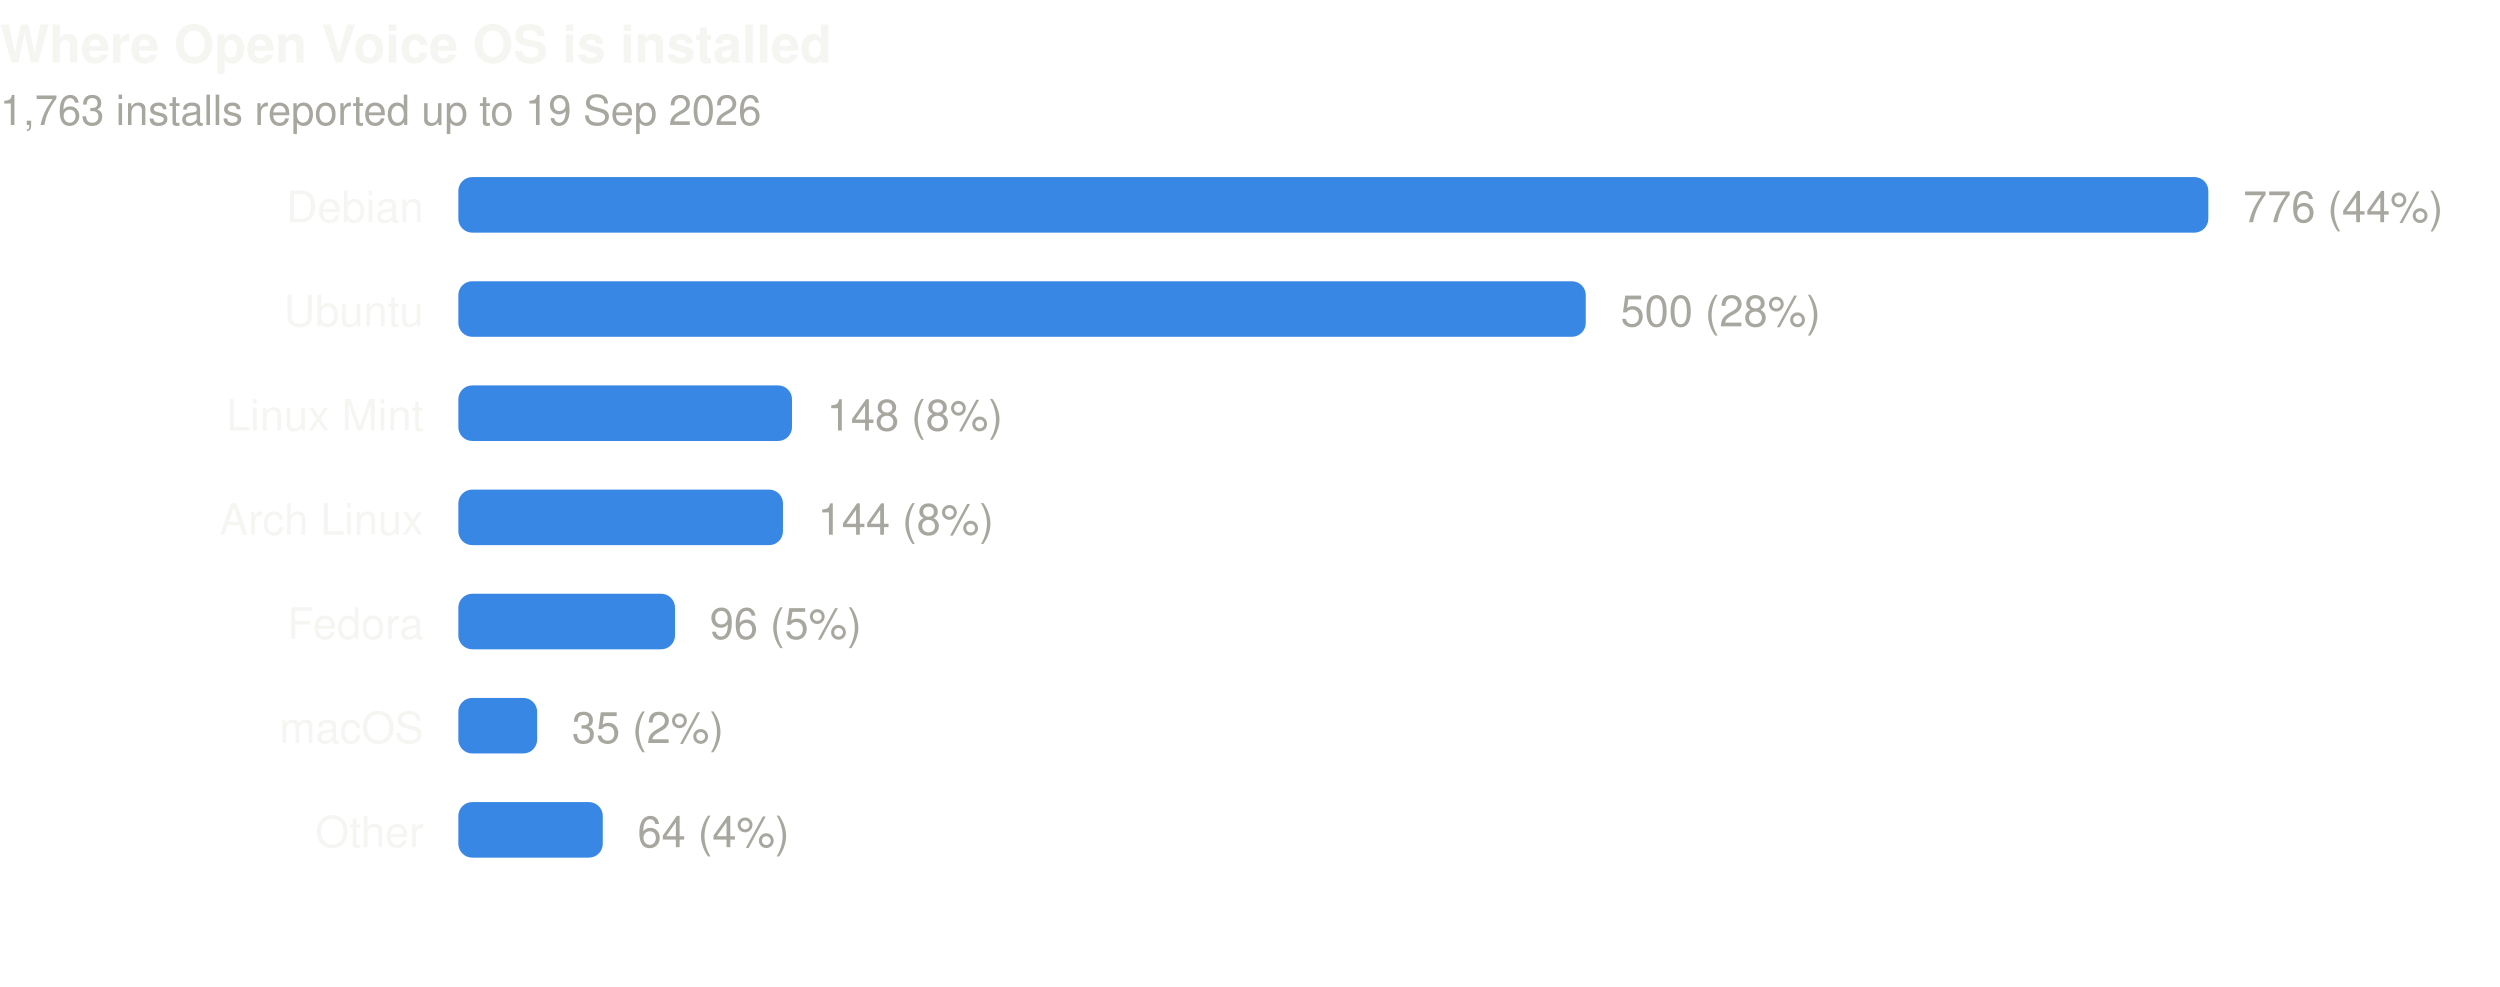
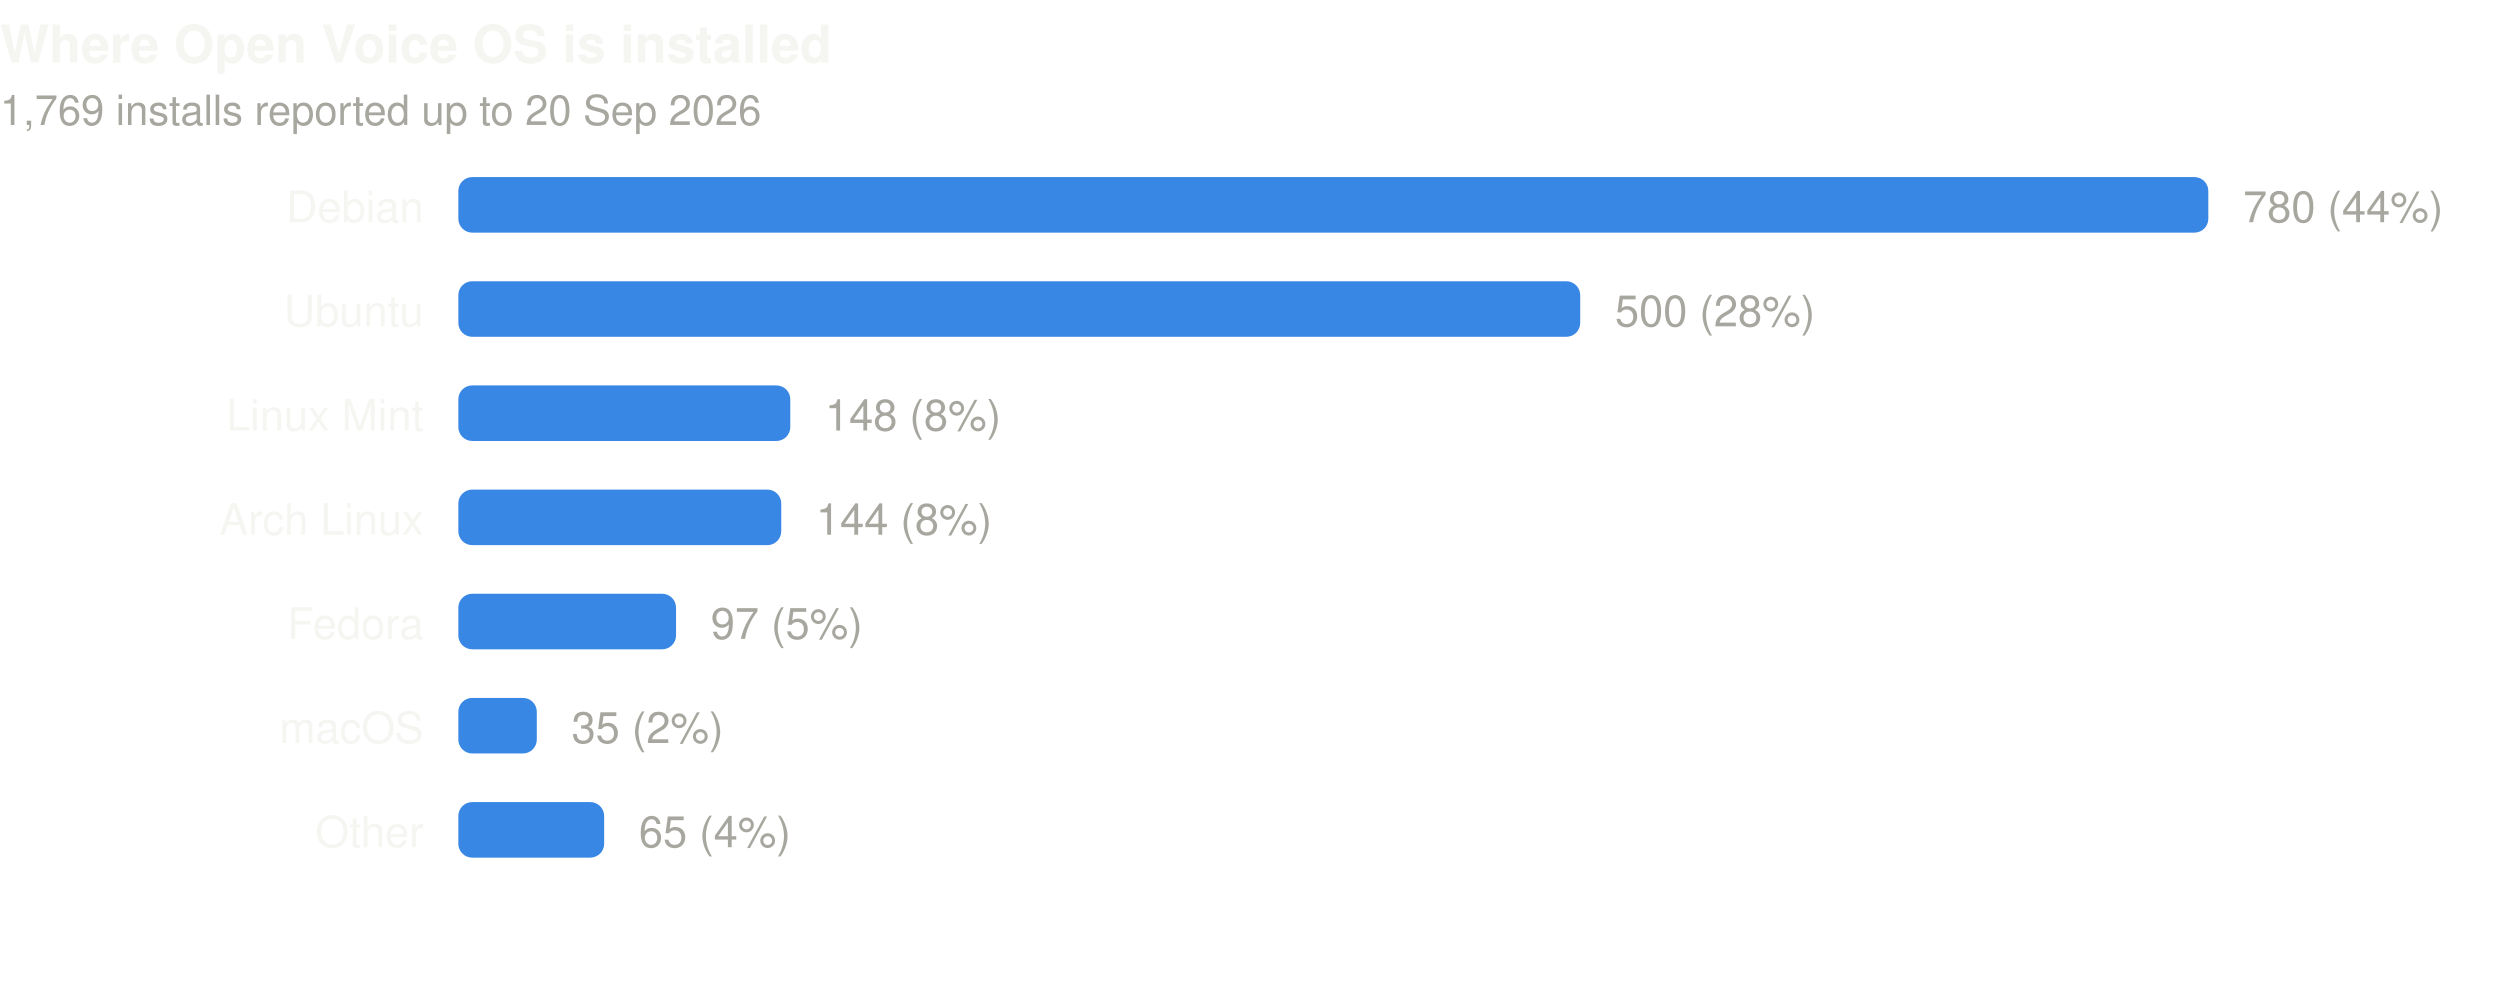
- <svg xmlns="http://www.w3.org/2000/svg" width="720" height="284" viewBox="0 0 720 284" role="img" aria-label="Where Open Voice OS is installed. 1,763 installs reported up to 19 Sep 2026">
+ <svg xmlns="http://www.w3.org/2000/svg" width="720" height="284" viewBox="0 0 720 284" role="img" aria-label="Where Open Voice OS is installed. 1,769 installs reported up to 20 Sep 2026">
  <text x="0" y="18" font-family="ui-sans-serif,-apple-system,BlinkMacSystemFont,'Segoe UI',Helvetica,Arial,sans-serif" font-size="15" font-weight="600" fill="#f5f5f2">Where Open Voice OS is installed</text>
-   <text x="0" y="36" font-family="ui-sans-serif,-apple-system,BlinkMacSystemFont,'Segoe UI',Helvetica,Arial,sans-serif" font-size="12" fill="#a8a79f">1,763 installs reported up to 19 Sep 2026</text>
+   <text x="0" y="36" font-family="ui-sans-serif,-apple-system,BlinkMacSystemFont,'Segoe UI',Helvetica,Arial,sans-serif" font-size="12" fill="#a8a79f">1,769 installs reported up to 20 Sep 2026</text>
  <text x="122" y="64.0" text-anchor="end" font-family="ui-sans-serif,-apple-system,BlinkMacSystemFont,'Segoe UI',Helvetica,Arial,sans-serif" font-size="12.5" fill="#f5f5f2">Debian</text>
  <rect x="132" y="51.0" width="504.0" height="16" rx="4" fill="#3987e5" />
-   <text x="646.0" y="64.0" font-family="ui-sans-serif,-apple-system,BlinkMacSystemFont,'Segoe UI',Helvetica,Arial,sans-serif" font-size="12.5" fill="#a8a79f">776 (44%)</text>
+   <text x="646.0" y="64.0" font-family="ui-sans-serif,-apple-system,BlinkMacSystemFont,'Segoe UI',Helvetica,Arial,sans-serif" font-size="12.5" fill="#a8a79f">780 (44%)</text>
  <text x="122" y="94.0" text-anchor="end" font-family="ui-sans-serif,-apple-system,BlinkMacSystemFont,'Segoe UI',Helvetica,Arial,sans-serif" font-size="12.5" fill="#f5f5f2">Ubuntu</text>
-   <rect x="132" y="81.0" width="324.7" height="16" rx="4" fill="#3987e5" />
-   <text x="466.7" y="94.0" font-family="ui-sans-serif,-apple-system,BlinkMacSystemFont,'Segoe UI',Helvetica,Arial,sans-serif" font-size="12.5" fill="#a8a79f">500 (28%)</text>
+   <rect x="132" y="81.0" width="323.1" height="16" rx="4" fill="#3987e5" />
+   <text x="465.1" y="94.0" font-family="ui-sans-serif,-apple-system,BlinkMacSystemFont,'Segoe UI',Helvetica,Arial,sans-serif" font-size="12.5" fill="#a8a79f">500 (28%)</text>
  <text x="122" y="124.0" text-anchor="end" font-family="ui-sans-serif,-apple-system,BlinkMacSystemFont,'Segoe UI',Helvetica,Arial,sans-serif" font-size="12.5" fill="#f5f5f2">Linux Mint</text>
-   <rect x="132" y="111.0" width="96.1" height="16" rx="4" fill="#3987e5" />
-   <text x="238.1" y="124.0" font-family="ui-sans-serif,-apple-system,BlinkMacSystemFont,'Segoe UI',Helvetica,Arial,sans-serif" font-size="12.5" fill="#a8a79f">148 (8%)</text>
+   <rect x="132" y="111.0" width="95.6" height="16" rx="4" fill="#3987e5" />
+   <text x="237.6" y="124.0" font-family="ui-sans-serif,-apple-system,BlinkMacSystemFont,'Segoe UI',Helvetica,Arial,sans-serif" font-size="12.5" fill="#a8a79f">148 (8%)</text>
  <text x="122" y="154.0" text-anchor="end" font-family="ui-sans-serif,-apple-system,BlinkMacSystemFont,'Segoe UI',Helvetica,Arial,sans-serif" font-size="12.5" fill="#f5f5f2">Arch Linux</text>
-   <rect x="132" y="141.0" width="93.5" height="16" rx="4" fill="#3987e5" />
-   <text x="235.5" y="154.0" font-family="ui-sans-serif,-apple-system,BlinkMacSystemFont,'Segoe UI',Helvetica,Arial,sans-serif" font-size="12.5" fill="#a8a79f">144 (8%)</text>
+   <rect x="132" y="141.0" width="93.0" height="16" rx="4" fill="#3987e5" />
+   <text x="235.0" y="154.0" font-family="ui-sans-serif,-apple-system,BlinkMacSystemFont,'Segoe UI',Helvetica,Arial,sans-serif" font-size="12.5" fill="#a8a79f">144 (8%)</text>
  <text x="122" y="184.0" text-anchor="end" font-family="ui-sans-serif,-apple-system,BlinkMacSystemFont,'Segoe UI',Helvetica,Arial,sans-serif" font-size="12.5" fill="#f5f5f2">Fedora</text>
-   <rect x="132" y="171.0" width="62.4" height="16" rx="4" fill="#3987e5" />
-   <text x="204.4" y="184.0" font-family="ui-sans-serif,-apple-system,BlinkMacSystemFont,'Segoe UI',Helvetica,Arial,sans-serif" font-size="12.5" fill="#a8a79f">96 (5%)</text>
+   <rect x="132" y="171.0" width="62.7" height="16" rx="4" fill="#3987e5" />
+   <text x="204.7" y="184.0" font-family="ui-sans-serif,-apple-system,BlinkMacSystemFont,'Segoe UI',Helvetica,Arial,sans-serif" font-size="12.5" fill="#a8a79f">97 (5%)</text>
  <text x="122" y="214.0" text-anchor="end" font-family="ui-sans-serif,-apple-system,BlinkMacSystemFont,'Segoe UI',Helvetica,Arial,sans-serif" font-size="12.5" fill="#f5f5f2">macOS</text>
-   <rect x="132" y="201.0" width="22.7" height="16" rx="4" fill="#3987e5" />
-   <text x="164.7" y="214.0" font-family="ui-sans-serif,-apple-system,BlinkMacSystemFont,'Segoe UI',Helvetica,Arial,sans-serif" font-size="12.5" fill="#a8a79f">35 (2%)</text>
+   <rect x="132" y="201.0" width="22.6" height="16" rx="4" fill="#3987e5" />
+   <text x="164.6" y="214.0" font-family="ui-sans-serif,-apple-system,BlinkMacSystemFont,'Segoe UI',Helvetica,Arial,sans-serif" font-size="12.5" fill="#a8a79f">35 (2%)</text>
  <text x="122" y="244.0" text-anchor="end" font-family="ui-sans-serif,-apple-system,BlinkMacSystemFont,'Segoe UI',Helvetica,Arial,sans-serif" font-size="12.5" fill="#f5f5f2">Other</text>
-   <rect x="132" y="231.0" width="41.6" height="16" rx="4" fill="#3987e5" />
-   <text x="183.6" y="244.0" font-family="ui-sans-serif,-apple-system,BlinkMacSystemFont,'Segoe UI',Helvetica,Arial,sans-serif" font-size="12.5" fill="#a8a79f">64 (4%)</text>
+   <rect x="132" y="231.0" width="42.0" height="16" rx="4" fill="#3987e5" />
+   <text x="184.0" y="244.0" font-family="ui-sans-serif,-apple-system,BlinkMacSystemFont,'Segoe UI',Helvetica,Arial,sans-serif" font-size="12.5" fill="#a8a79f">65 (4%)</text>
</svg>
